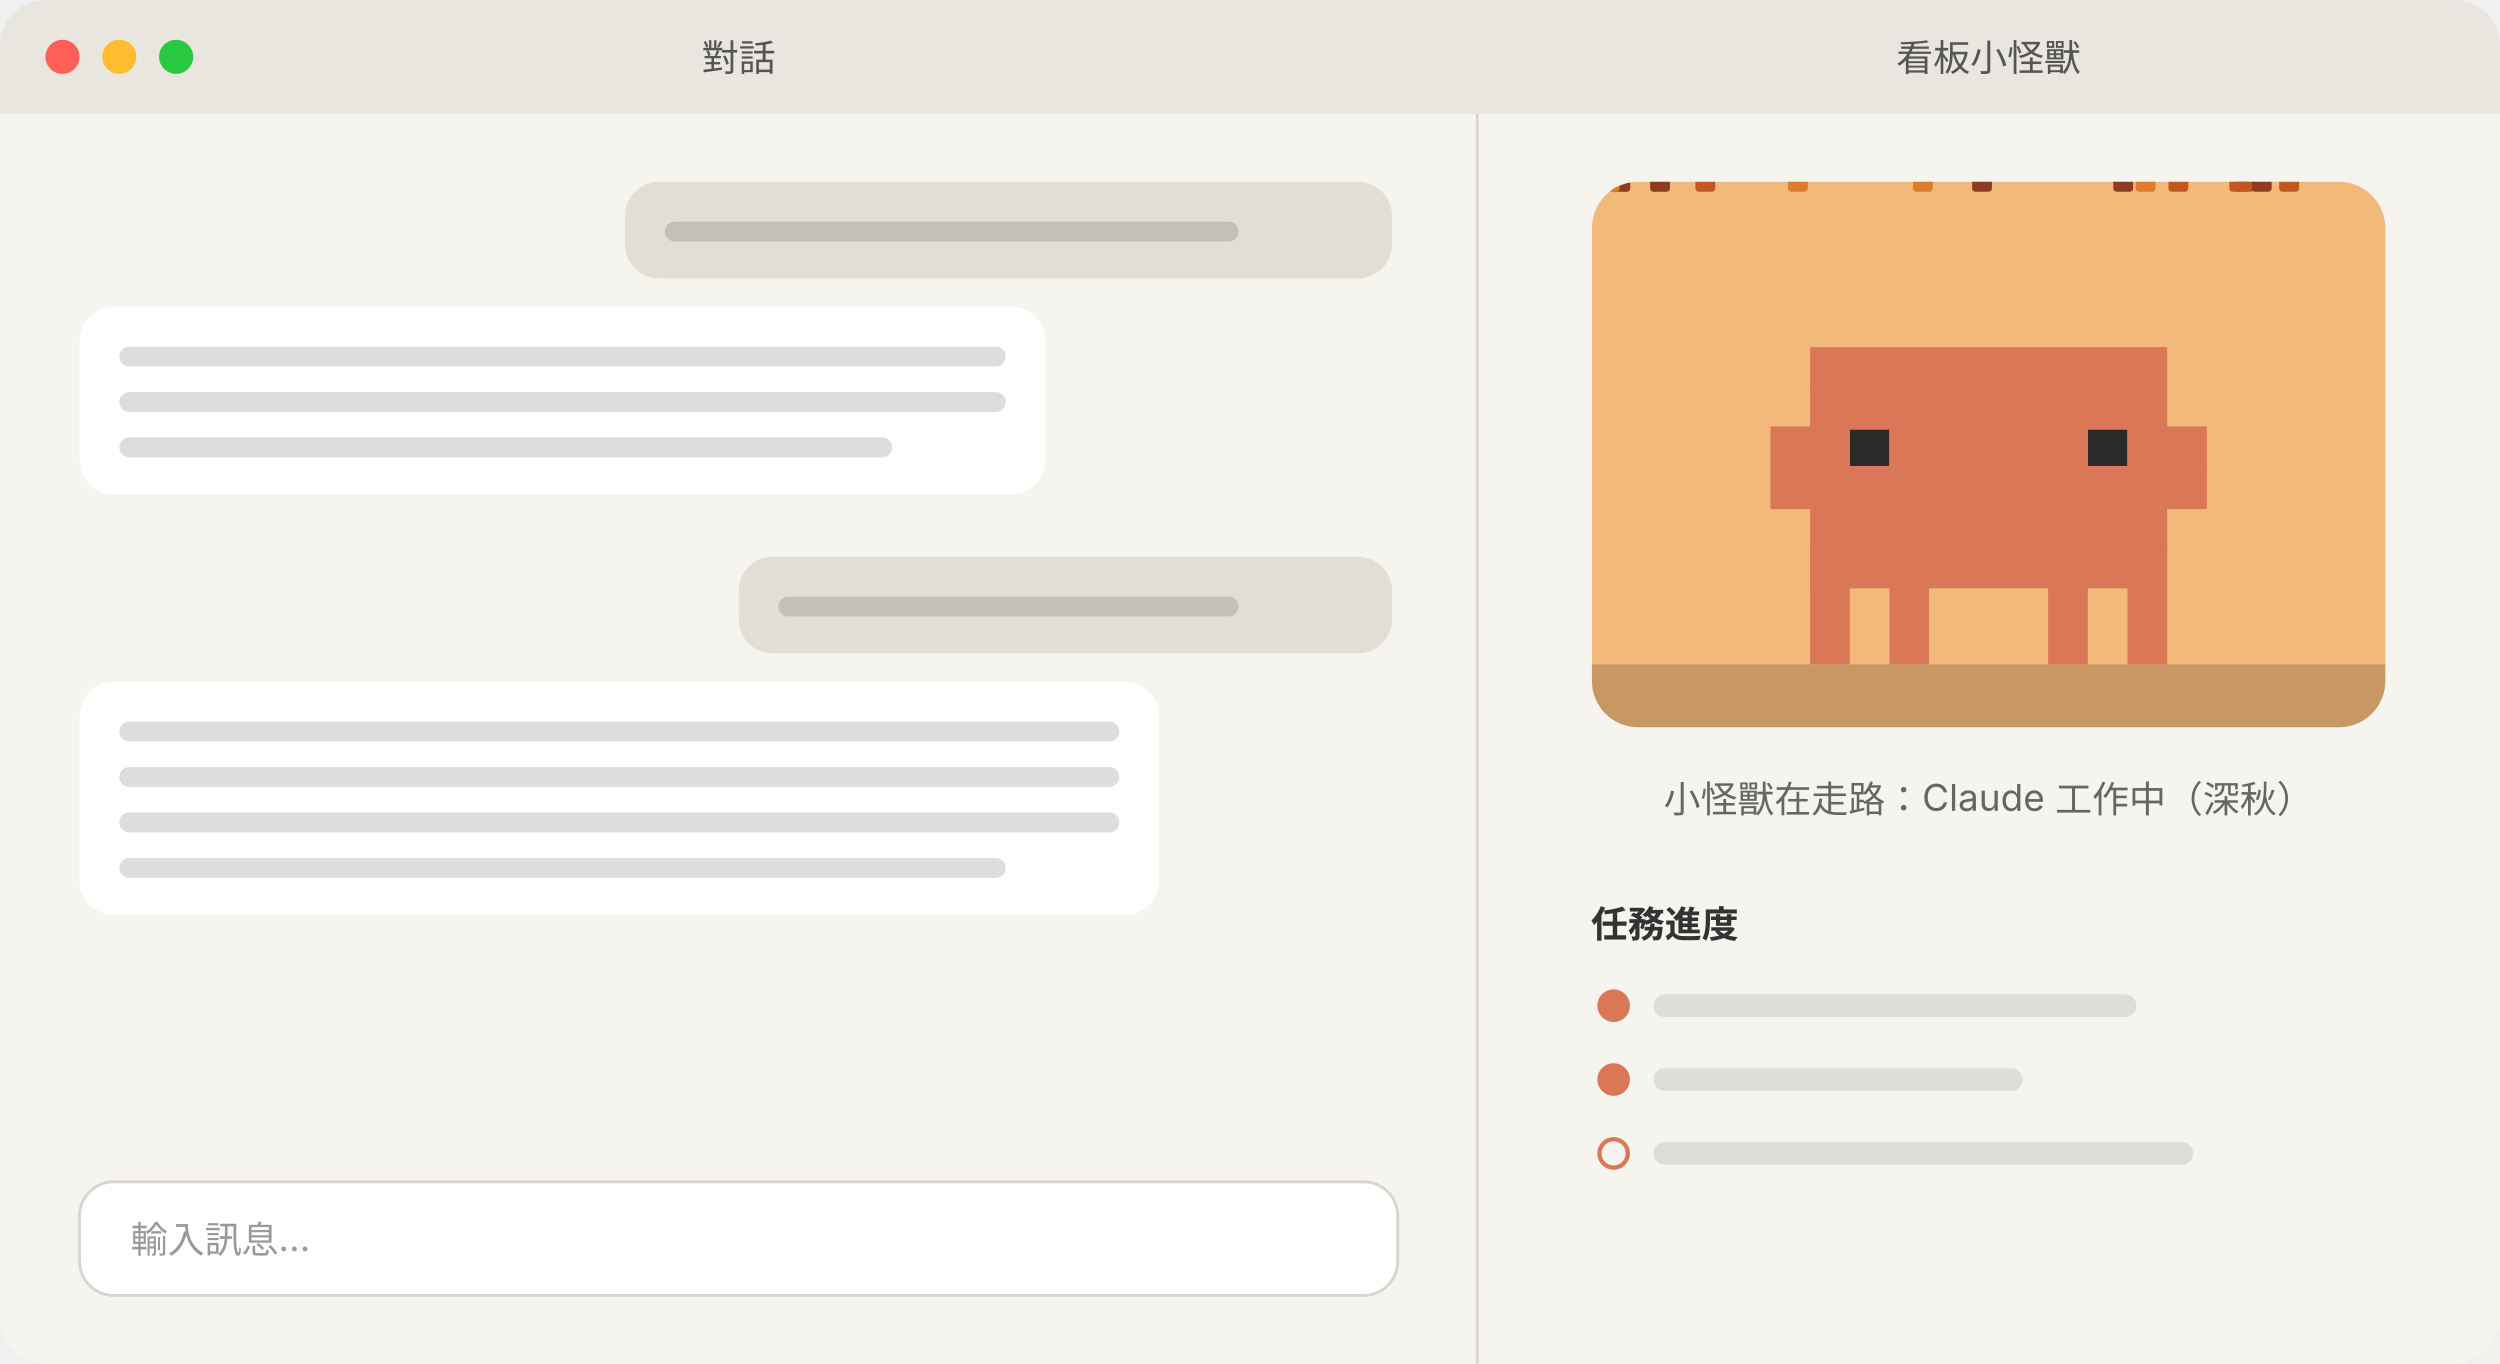
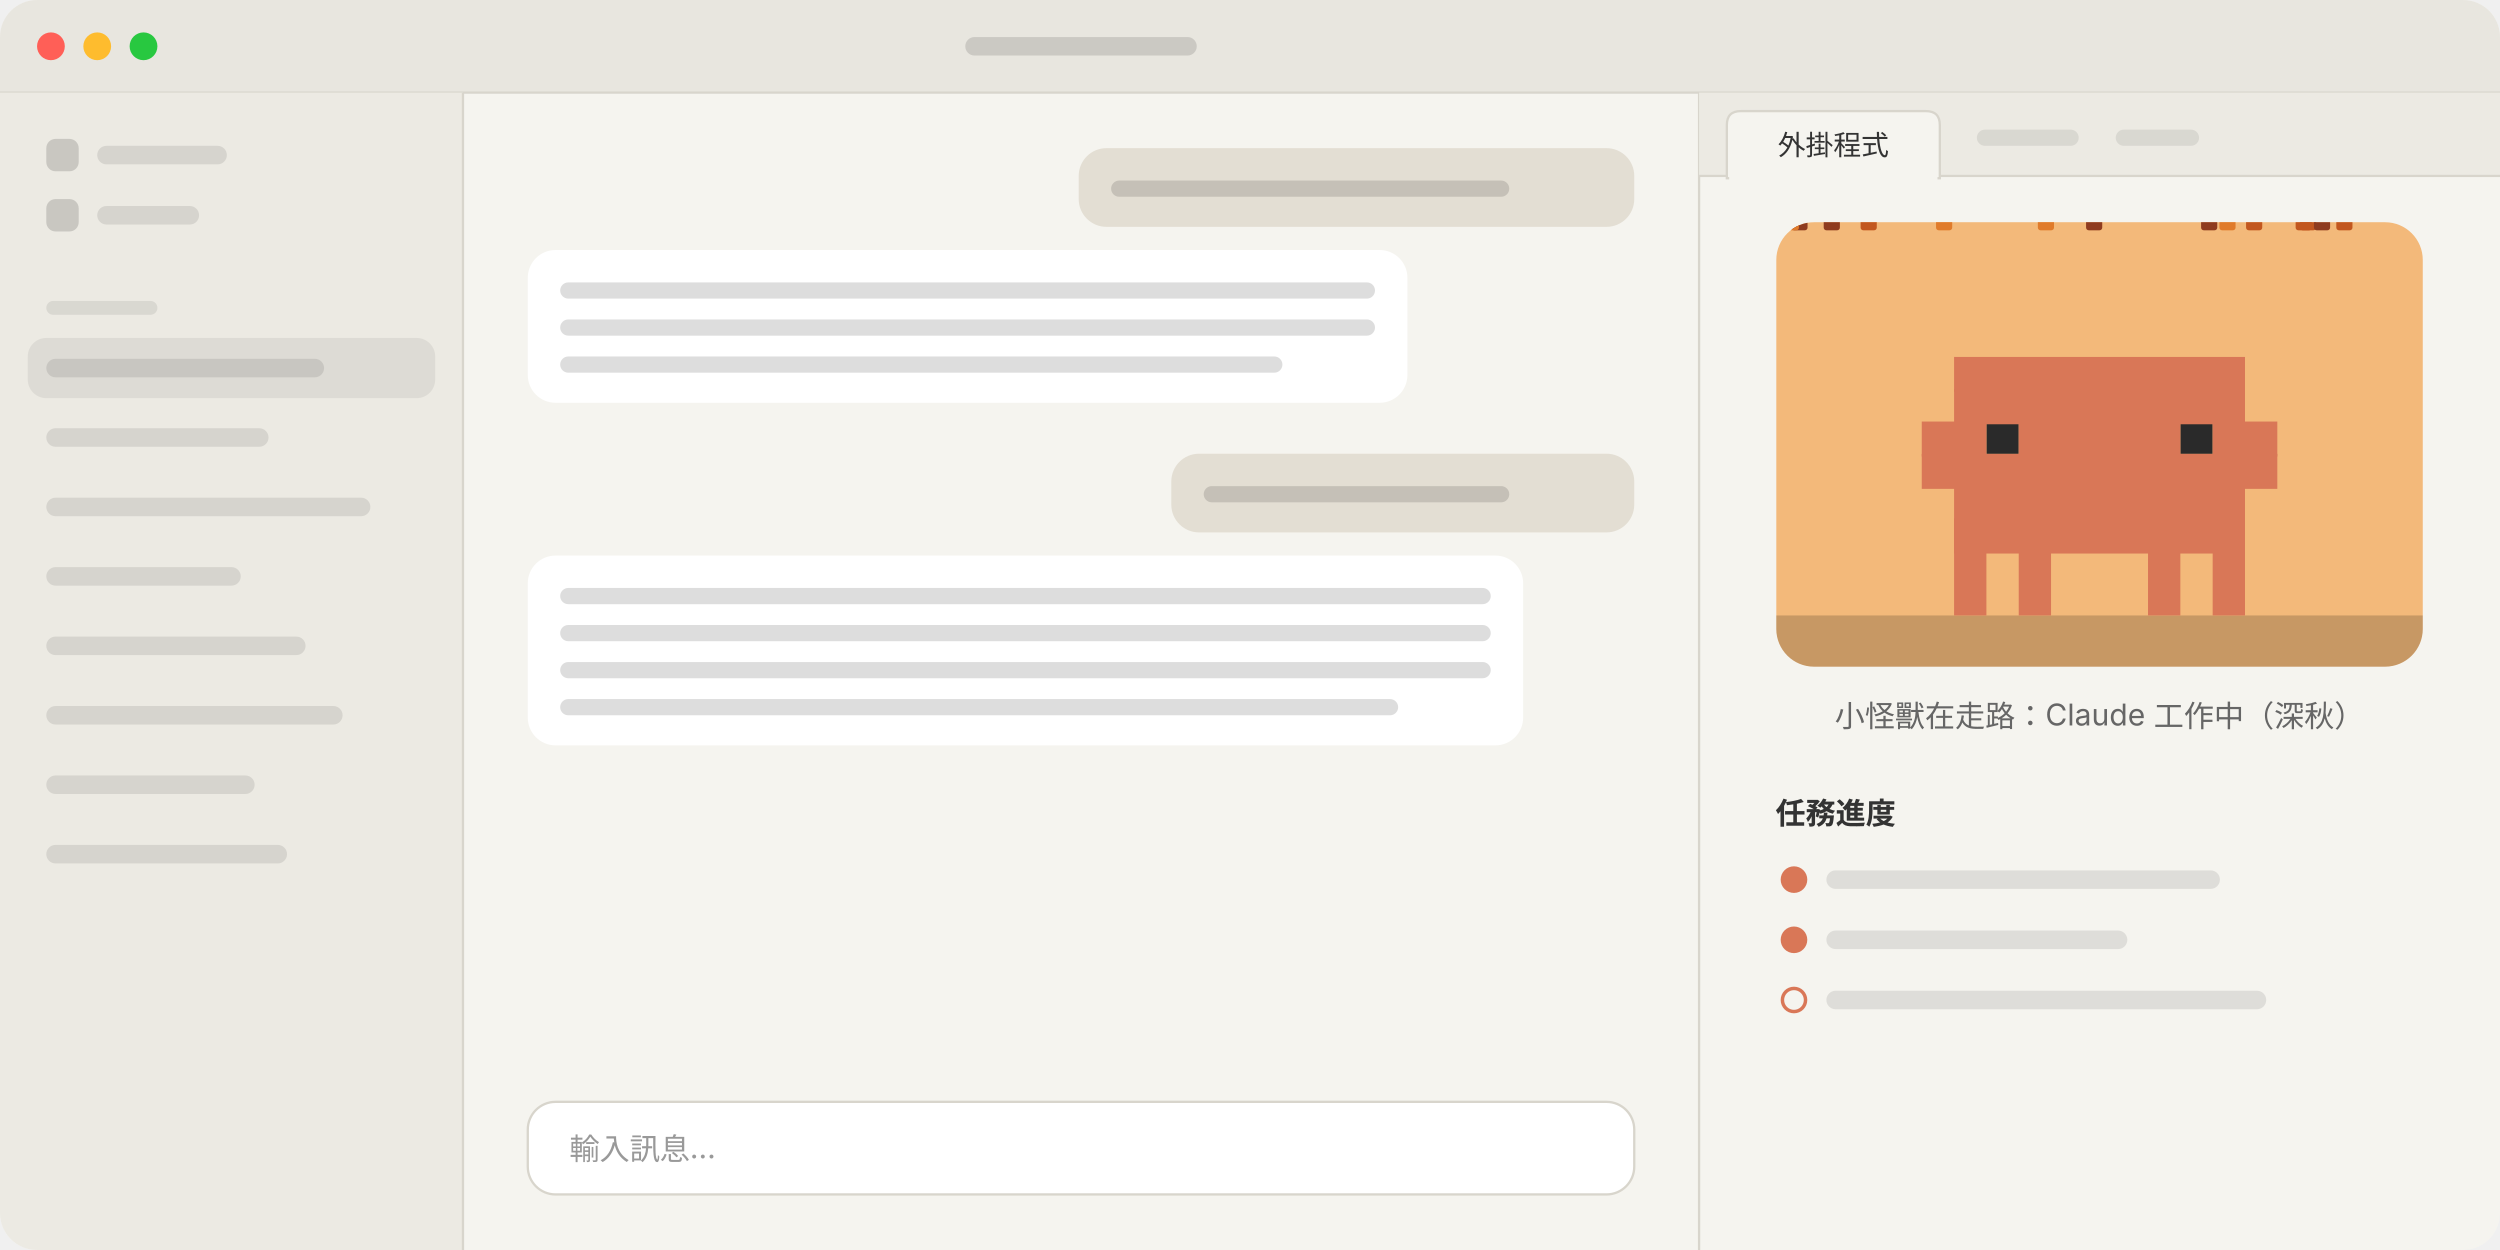
- <svg xmlns="http://www.w3.org/2000/svg" viewBox="0 0 880 480" width="880" height="480" font-family="-apple-system, 'PingFang TC', 'Noto Sans TC', sans-serif">
-   <rect width="880" height="480" rx="16" fill="#F5F4EF" />
-   <rect width="880" height="40" rx="16" fill="#E8E6DF" />
-   <rect y="24" width="880" height="16" fill="#E8E6DF" />
-   <circle cx="22" cy="20" r="6" fill="#FF5F57" />
-   <circle cx="42" cy="20" r="6" fill="#FEBC2E" />
-   <circle cx="62" cy="20" r="6" fill="#28C840" />
-   <text x="260" y="25" text-anchor="middle" font-size="13" fill="#555">對話</text>
-   <text x="700" y="25" text-anchor="middle" font-size="13" fill="#555">看板小怪獸</text>
-   <line x1="520" y1="40" x2="520" y2="480" stroke="#D8D5CC" />
-   <rect x="220" y="64" width="270" height="34" rx="12" fill="#E3DED3" />
-   <rect x="234" y="78" width="202" height="7" rx="3.5" fill="#00000022" />
-   <rect x="28" y="108" width="340" height="66" rx="12" fill="#FFFFFF" />
-   <rect x="42" y="122" width="312" height="7" rx="3.5" fill="#00000022" />
-   <rect x="42" y="138" width="312" height="7" rx="3.5" fill="#00000022" />
-   <rect x="42" y="154" width="272" height="7" rx="3.5" fill="#00000022" />
-   <rect x="260" y="196" width="230" height="34" rx="12" fill="#E3DED3" />
-   <rect x="274" y="210" width="162" height="7" rx="3.5" fill="#00000022" />
-   <rect x="28" y="240" width="380" height="82" rx="12" fill="#FFFFFF" />
-   <rect x="42" y="254" width="352" height="7" rx="3.5" fill="#00000022" />
-   <rect x="42" y="270" width="352" height="7" rx="3.5" fill="#00000022" />
-   <rect x="42" y="286" width="352" height="7" rx="3.5" fill="#00000022" />
-   <rect x="42" y="302" width="312" height="7" rx="3.5" fill="#00000022" />
-   <rect x="28" y="416" width="464" height="40" rx="12" fill="#FFFFFF" stroke="#D8D5CC" />
-   <text x="46" y="441" font-size="13" fill="#999">輸入訊息…</text>
-   <svg class="walk" viewBox="-54 -50 240 165" x="560" y="64" width="280" height="192">
-     <style>@keyframes blink{0%,88%,100%{transform:scaleY(0)}90.5%{transform:scaleY(.8)}92.5%,94.5%{transform:scaleY(1)}96.5%{transform:scaleY(.8)}}@keyframes bob{0%,100%{transform:translateY(0)}50%{transform:translateY(-6px)}}@keyframes hop{0%,100%{transform:translateY(0)}40%{transform:translateY(-16px)}60%{transform:translateY(-16px)}}@keyframes legA{0%,100%{transform:translateY(0)}50%{transform:translateY(-5px)}}@keyframes legB{0%,100%{transform:translateY(-5px)}50%{transform:translateY(0)}}@keyframes breathe{0%,100%{transform:scaleY(1)}50%{transform:scaleY(.95)}}@keyframes z{0%{opacity:0;transform:translate(0,0)}30%{opacity:1}100%{opacity:0;transform:translate(10px,-18px)}}@keyframes fall{0%{transform:translate(0,0);opacity:0}10%{opacity:1}90%{opacity:1}100%{transform:translate(8px,165px);opacity:0}}@keyframes drift{0%{transform:translate(0,0) rotate(0);opacity:0}10%{opacity:1}50%{transform:translate(14px,82px) rotate(180deg)}90%{opacity:1}100%{transform:translate(-4px,165px) rotate(360deg);opacity:0}}@keyframes rain{0%{transform:translate(0,0)}100%{transform:translate(-6px,170px)}}@keyframes rise{0%{transform:translate(0,0);opacity:0}15%{opacity:1}85%{opacity:1}100%{transform:translate(6px,-150px);opacity:0}}@keyframes twinkle{0%,100%{opacity:.25}50%{opacity:1}}@keyframes spin{to{transform:rotate(360deg)}}@keyframes sway{0%,100%{transform:rotate(-6deg)}50%{transform:rotate(6deg)}}@keyframes burst{0%{transform:scale(.1);opacity:0}15%{opacity:1}70%{transform:scale(1);opacity:1}100%{transform:scale(1.15);opacity:0}}@keyframes heat{0%{transform:translateY(0);opacity:0}30%{opacity:.8}100%{transform:translateY(-26px);opacity:0}}@keyframes drip{0%,60%{transform:translateY(0);opacity:0}70%{opacity:1}100%{transform:translateY(14px);opacity:0}}.lid{transform-box:fill-box;transform-origin:50% 0;transform:scaleY(0);animation:blink 3.5s infinite}.bob .body{animation:bob .9s ease-in-out infinite}.walk .body{animation:bob .4s steps(2) infinite}.walk .la{animation:legA .4s steps(2) infinite}.walk .lb{animation:legB .4s steps(2) infinite}.jump .all{animation:hop .7s ease-in-out infinite}.sleep .body{transform-box:fill-box;transform-origin:50% 100%;animation:breathe 2.4s ease-in-out infinite}.sleep .z1{animation:z 2.4s infinite}.sleep .z2{animation:z 2.4s 1.2s infinite}.fall{animation:fall 5s linear infinite}.drift{animation:drift 7s linear infinite}.rain{animation:rain 1s linear infinite}.rise{animation:rise 6s linear infinite}.twinkle{animation:twinkle 2s ease-in-out infinite}.spin{animation:spin 12s linear infinite}.sway{animation:sway 2.4s ease-in-out infinite}.heat{animation:heat 1.8s ease-out infinite}.burst{animation:burst 1.8s ease-out infinite}.drip{animation:drip 2.2s ease-in infinite}</style>
-     <defs>
-       <clipPath id="frame">
-         <rect x="-54" y="-50" width="240" height="165" rx="14" />
-       </clipPath>
-     </defs>
-     <g clip-path="url(#frame)">
-       <rect x="-54" y="-50" width="240" height="165" rx="14" fill="#F3B97A" />
-       <rect x="-54" y="96" width="240" height="19" fill="#0000002e" />
-       <g transform="translate(141.8 -50)">
-         <g class="drift" style="animation-duration:6s;animation-delay:-3.60s">
-           <rect x="-3" y="-3" width="6" height="6" rx="1" fill="#C2571F" />
+ <svg xmlns="http://www.w3.org/2000/svg" viewBox="0 0 1080 540" width="1080" height="540" font-family="-apple-system, 'PingFang TC', 'Noto Sans TC', sans-serif">
+   <defs>
+     <clipPath id="win">
+       <rect width="1080" height="540" rx="16" />
+     </clipPath>
+   </defs>
+   <g clip-path="url(#win)">
+     <rect width="1080" height="540" fill="#F5F4EF" />
+     <rect width="1080" height="40" fill="#E8E6DF" />
+     <line x1="0" y1="40" x2="1080" y2="40" stroke="#D8D5CC" />
+     <circle cx="22" cy="20" r="6" fill="#FF5F57" />
+     <circle cx="42" cy="20" r="6" fill="#FEBC2E" />
+     <circle cx="62" cy="20" r="6" fill="#28C840" />
+     <rect x="417" y="16" width="100" height="8" rx="4" fill="#00000020" />
+     <rect y="40" width="200" height="500" fill="#ECEAE3" />
+     <line x1="200" y1="40" x2="200" y2="540" stroke="#D8D5CC" />
+     <rect x="20" y="60" width="14" height="14" rx="4" fill="#00000026" />
+     <rect x="42" y="63" width="56" height="8" rx="4" fill="#00000018" />
+     <rect x="20" y="86" width="14" height="14" rx="4" fill="#00000026" />
+     <rect x="42" y="89" width="44" height="8" rx="4" fill="#00000018" />
+     <rect x="20" y="130" width="48" height="6" rx="3" fill="#00000014" />
+     <rect x="12" y="146" width="176" height="26" rx="8" fill="#00000010" />
+     <rect x="20" y="155" width="120" height="8" rx="4" fill="#00000018" />
+     <rect x="20" y="185" width="96" height="8" rx="4" fill="#00000018" />
+     <rect x="20" y="215" width="140" height="8" rx="4" fill="#00000018" />
+     <rect x="20" y="245" width="84" height="8" rx="4" fill="#00000018" />
+     <rect x="20" y="275" width="112" height="8" rx="4" fill="#00000018" />
+     <rect x="20" y="305" width="128" height="8" rx="4" fill="#00000018" />
+     <rect x="20" y="335" width="90" height="8" rx="4" fill="#00000018" />
+     <rect x="20" y="365" width="104" height="8" rx="4" fill="#00000018" />
+     <line x1="734" y1="40" x2="734" y2="540" stroke="#D8D5CC" />
+     <rect x="466" y="64" width="240" height="34" rx="12" fill="#E3DED3" />
+     <rect x="480" y="78" width="172" height="7" rx="3.5" fill="#00000022" />
+     <rect x="228" y="108" width="380" height="66" rx="12" fill="#FFFFFF" />
+     <rect x="242" y="122" width="352" height="7" rx="3.5" fill="#00000022" />
+     <rect x="242" y="138" width="352" height="7" rx="3.5" fill="#00000022" />
+     <rect x="242" y="154" width="312" height="7" rx="3.5" fill="#00000022" />
+     <rect x="506" y="196" width="200" height="34" rx="12" fill="#E3DED3" />
+     <rect x="520" y="210" width="132" height="7" rx="3.5" fill="#00000022" />
+     <rect x="228" y="240" width="430" height="82" rx="12" fill="#FFFFFF" />
+     <rect x="242" y="254" width="402" height="7" rx="3.5" fill="#00000022" />
+     <rect x="242" y="270" width="402" height="7" rx="3.5" fill="#00000022" />
+     <rect x="242" y="286" width="402" height="7" rx="3.5" fill="#00000022" />
+     <rect x="242" y="302" width="362" height="7" rx="3.5" fill="#00000022" />
+     <rect x="228" y="476" width="478" height="40" rx="12" fill="#FFFFFF" stroke="#D8D5CC" />
+     <text x="246" y="501" font-size="13" fill="#999">輸入訊息…</text>
+     <rect x="734" y="40" width="346" height="36" fill="#ECEAE3" />
+     <line x1="734" y1="76" x2="1080" y2="76" stroke="#D8D5CC" />
+     <path d="M746 77 V54 q0 -6 6 -6 H832 q6 0 6 6 V77Z" fill="#F5F4EF" stroke="#D8D5CC" />
+     <rect x="747" y="74" width="90" height="4" fill="#F5F4EF" />
+     <text x="792" y="67" text-anchor="middle" font-size="12" fill="#333">外掛程式</text>
+     <rect x="854" y="56" width="44" height="7" rx="3.5" fill="#00000014" />
+     <rect x="914" y="56" width="36" height="7" rx="3.5" fill="#00000014" />
+     <svg class="walk" viewBox="-54 -50 240 165" x="767" y="96" width="280" height="192">
+       <style>@keyframes blink{0%,88%,100%{transform:scaleY(0)}90.5%{transform:scaleY(.8)}92.5%,94.5%{transform:scaleY(1)}96.5%{transform:scaleY(.8)}}@keyframes bob{0%,100%{transform:translateY(0)}50%{transform:translateY(-6px)}}@keyframes hop{0%,100%{transform:translateY(0)}40%{transform:translateY(-16px)}60%{transform:translateY(-16px)}}@keyframes legA{0%,100%{transform:translateY(0)}50%{transform:translateY(-5px)}}@keyframes legB{0%,100%{transform:translateY(-5px)}50%{transform:translateY(0)}}@keyframes breathe{0%,100%{transform:scaleY(1)}50%{transform:scaleY(.95)}}@keyframes z{0%{opacity:0;transform:translate(0,0)}30%{opacity:1}100%{opacity:0;transform:translate(10px,-18px)}}@keyframes fall{0%{transform:translate(0,0);opacity:0}10%{opacity:1}90%{opacity:1}100%{transform:translate(8px,165px);opacity:0}}@keyframes drift{0%{transform:translate(0,0) rotate(0);opacity:0}10%{opacity:1}50%{transform:translate(14px,82px) rotate(180deg)}90%{opacity:1}100%{transform:translate(-4px,165px) rotate(360deg);opacity:0}}@keyframes rain{0%{transform:translate(0,0)}100%{transform:translate(-6px,170px)}}@keyframes rise{0%{transform:translate(0,0);opacity:0}15%{opacity:1}85%{opacity:1}100%{transform:translate(6px,-150px);opacity:0}}@keyframes twinkle{0%,100%{opacity:.25}50%{opacity:1}}@keyframes spin{to{transform:rotate(360deg)}}@keyframes sway{0%,100%{transform:rotate(-6deg)}50%{transform:rotate(6deg)}}@keyframes burst{0%{transform:scale(.1);opacity:0}15%{opacity:1}70%{transform:scale(1);opacity:1}100%{transform:scale(1.15);opacity:0}}@keyframes heat{0%{transform:translateY(0);opacity:0}30%{opacity:.8}100%{transform:translateY(-26px);opacity:0}}@keyframes drip{0%,60%{transform:translateY(0);opacity:0}70%{opacity:1}100%{transform:translateY(14px);opacity:0}}.lid{transform-box:fill-box;transform-origin:50% 0;transform:scaleY(0);animation:blink 3.5s infinite}.bob .body{animation:bob .9s ease-in-out infinite}.walk .body{animation:bob .4s steps(2) infinite}.walk .la{animation:legA .4s steps(2) infinite}.walk .lb{animation:legB .4s steps(2) infinite}.jump .all{animation:hop .7s ease-in-out infinite}.sleep .body{transform-box:fill-box;transform-origin:50% 100%;animation:breathe 2.4s ease-in-out infinite}.sleep .z1{animation:z 2.4s infinite}.sleep .z2{animation:z 2.4s 1.2s infinite}.fall{animation:fall 5s linear infinite}.drift{animation:drift 7s linear infinite}.rain{animation:rain 1s linear infinite}.rise{animation:rise 6s linear infinite}.twinkle{animation:twinkle 2s ease-in-out infinite}.spin{animation:spin 12s linear infinite}.sway{animation:sway 2.4s ease-in-out infinite}.heat{animation:heat 1.8s ease-out infinite}.burst{animation:burst 1.8s ease-out infinite}.drip{animation:drip 2.2s ease-in infinite}</style>
+       <defs>
+         <clipPath id="frame">
+           <rect x="-54" y="-50" width="240" height="165" rx="14" />
+         </clipPath>
+       </defs>
+       <g clip-path="url(#frame)">
+         <rect x="-54" y="-50" width="240" height="165" rx="14" fill="#F3B97A" />
+         <rect x="-54" y="96" width="240" height="19" fill="#0000002e" />
+         <g transform="translate(141.8 -50)">
+           <g class="drift" style="animation-duration:6s;animation-delay:-3.60s">
+             <rect x="-3" y="-3" width="6" height="6" rx="1" fill="#C2571F" />
+           </g>
        </g>
-       </g>
-       <g transform="translate(-45.4 -50)">
-         <g class="drift" style="animation-duration:6s;animation-delay:-1.80s">
-           <rect x="-3" y="-3" width="6" height="6" rx="1" fill="#8E3B1F" />
+         <g transform="translate(-45.4 -50)">
+           <g class="drift" style="animation-duration:6s;animation-delay:-1.80s">
+             <rect x="-3" y="-3" width="6" height="6" rx="1" fill="#8E3B1F" />
+           </g>
        </g>
-       </g>
-       <g transform="translate(-48.6 -50)">
-         <g class="drift" style="animation-duration:6s;animation-delay:-0.00s">
-           <rect x="-3" y="-3" width="6" height="6" rx="1" fill="#E07B2B" />
+         <g transform="translate(-48.6 -50)">
+           <g class="drift" style="animation-duration:6s;animation-delay:-0.00s">
+             <rect x="-3" y="-3" width="6" height="6" rx="1" fill="#E07B2B" />
+           </g>
        </g>
-       </g>
-       <g transform="translate(143.4 -50)">
-         <g class="drift" style="animation-duration:6s;animation-delay:-4.20s">
-           <rect x="-3" y="-3" width="6" height="6" rx="1" fill="#C2571F" />
+         <g transform="translate(143.4 -50)">
+           <g class="drift" style="animation-duration:6s;animation-delay:-4.20s">
+             <rect x="-3" y="-3" width="6" height="6" rx="1" fill="#C2571F" />
+           </g>
        </g>
-       </g>
-       <g transform="translate(-33.4 -50)">
-         <g class="drift" style="animation-duration:6s;animation-delay:-2.40s">
-           <rect x="-3" y="-3" width="6" height="6" rx="1" fill="#8E3B1F" />
+         <g transform="translate(-33.4 -50)">
+           <g class="drift" style="animation-duration:6s;animation-delay:-2.40s">
+             <rect x="-3" y="-3" width="6" height="6" rx="1" fill="#8E3B1F" />
+           </g>
        </g>
-       </g>
-       <g transform="translate(8.3 -50)">
-         <g class="drift" style="animation-duration:6s;animation-delay:-0.60s">
-           <rect x="-3" y="-3" width="6" height="6" rx="1" fill="#E07B2B" />
+         <g transform="translate(8.3 -50)">
+           <g class="drift" style="animation-duration:6s;animation-delay:-0.60s">
+             <rect x="-3" y="-3" width="6" height="6" rx="1" fill="#E07B2B" />
+           </g>
        </g>
-       </g>
-       <g transform="translate(-19.7 -50)">
-         <g class="drift" style="animation-duration:6s;animation-delay:-4.80s">
-           <rect x="-3" y="-3" width="6" height="6" rx="1" fill="#C2571F" />
+         <g transform="translate(-19.7 -50)">
+           <g class="drift" style="animation-duration:6s;animation-delay:-4.80s">
+             <rect x="-3" y="-3" width="6" height="6" rx="1" fill="#C2571F" />
+           </g>
        </g>
-       </g>
-       <g transform="translate(106.7 -50)">
-         <g class="drift" style="animation-duration:6s;animation-delay:-3.00s">
-           <rect x="-3" y="-3" width="6" height="6" rx="1" fill="#8E3B1F" />
+         <g transform="translate(106.7 -50)">
+           <g class="drift" style="animation-duration:6s;animation-delay:-3.00s">
+             <rect x="-3" y="-3" width="6" height="6" rx="1" fill="#8E3B1F" />
+           </g>
        </g>
-       </g>
-       <g transform="translate(46.1 -50)">
-         <g class="drift" style="animation-duration:6s;animation-delay:-1.20s">
-           <rect x="-3" y="-3" width="6" height="6" rx="1" fill="#E07B2B" />
+         <g transform="translate(46.1 -50)">
+           <g class="drift" style="animation-duration:6s;animation-delay:-1.20s">
+             <rect x="-3" y="-3" width="6" height="6" rx="1" fill="#E07B2B" />
+           </g>
        </g>
-       </g>
-       <g transform="translate(123.4 -50)">
-         <g class="drift" style="animation-duration:6s;animation-delay:-5.40s">
-           <rect x="-3" y="-3" width="6" height="6" rx="1" fill="#C2571F" />
+         <g transform="translate(123.4 -50)">
+           <g class="drift" style="animation-duration:6s;animation-delay:-5.40s">
+             <rect x="-3" y="-3" width="6" height="6" rx="1" fill="#C2571F" />
+           </g>
        </g>
-       </g>
-       <g transform="translate(148.6 -50)">
-         <g class="drift" style="animation-duration:6s;animation-delay:-3.60s">
-           <rect x="-3" y="-3" width="6" height="6" rx="1" fill="#8E3B1F" />
+         <g transform="translate(148.6 -50)">
+           <g class="drift" style="animation-duration:6s;animation-delay:-3.60s">
+             <rect x="-3" y="-3" width="6" height="6" rx="1" fill="#8E3B1F" />
+           </g>
        </g>
-       </g>
-       <g transform="translate(113.5 -50)">
-         <g class="drift" style="animation-duration:6s;animation-delay:-1.80s">
-           <rect x="-3" y="-3" width="6" height="6" rx="1" fill="#E07B2B" />
+         <g transform="translate(113.5 -50)">
+           <g class="drift" style="animation-duration:6s;animation-delay:-1.80s">
+             <rect x="-3" y="-3" width="6" height="6" rx="1" fill="#E07B2B" />
+           </g>
        </g>
-       </g>
-       <g transform="translate(156.9 -50)">
-         <g class="drift" style="animation-duration:6s;animation-delay:-0.00s">
-           <rect x="-3" y="-3" width="6" height="6" rx="1" fill="#C2571F" />
+         <g transform="translate(156.9 -50)">
+           <g class="drift" style="animation-duration:6s;animation-delay:-0.00s">
+             <rect x="-3" y="-3" width="6" height="6" rx="1" fill="#C2571F" />
+           </g>
        </g>
-       </g>
-       <g transform="translate(64.0 -50)">
-         <g class="drift" style="animation-duration:6s;animation-delay:-4.20s">
-           <rect x="-3" y="-3" width="6" height="6" rx="1" fill="#8E3B1F" />
+         <g transform="translate(64.0 -50)">
+           <g class="drift" style="animation-duration:6s;animation-delay:-4.20s">
+             <rect x="-3" y="-3" width="6" height="6" rx="1" fill="#8E3B1F" />
+           </g>
        </g>
-       </g>
-       <g class="all">
-         <g class="la">
-           <rect x="12" y="60" width="12" height="36" fill="#D97757" />
-         </g>
-         <g class="lb">
-           <rect x="36" y="60" width="12" height="36" fill="#D97757" />
-         </g>
-         <g class="la">
-           <rect x="84" y="60" width="12" height="36" fill="#D97757" />
-         </g>
-         <g class="lb">
-           <rect x="108" y="60" width="12" height="36" fill="#D97757" />
-         </g>
-         <g class="body">
-           <rect x="24" y="24" width="12" height="12" fill="#2a2a2a" />
-           <rect x="96" y="24" width="12" height="12" fill="#2a2a2a" />
-           <rect x="12" y="0" width="108" height="13" fill="#D97757" />
-           <rect x="12" y="12" width="108" height="13" fill="#D97757" />
-           <rect x="0" y="24" width="24" height="13" fill="#D97757" />
-           <rect x="36" y="24" width="60" height="13" fill="#D97757" />
-           <rect x="108" y="24" width="24" height="13" fill="#D97757" />
-           <rect x="0" y="36" width="132" height="13" fill="#D97757" />
-           <rect x="12" y="48" width="108" height="13" fill="#D97757" />
-           <rect x="12" y="60" width="108" height="13" fill="#D97757" />
-           <g class="lid">
-             <rect x="24" y="24" width="12.5" height="12.5" fill="#D97757" />
-             <rect x="96" y="24" width="12.5" height="12.5" fill="#D97757" />
+         <g class="all">
+           <g class="la">
+             <rect x="12" y="60" width="12" height="36" fill="#D97757" />
+           </g>
+           <g class="lb">
+             <rect x="36" y="60" width="12" height="36" fill="#D97757" />
+           </g>
+           <g class="la">
+             <rect x="84" y="60" width="12" height="36" fill="#D97757" />
+           </g>
+           <g class="lb">
+             <rect x="108" y="60" width="12" height="36" fill="#D97757" />
+           </g>
+           <g class="body">
+             <rect x="24" y="24" width="12" height="12" fill="#2a2a2a" />
+             <rect x="96" y="24" width="12" height="12" fill="#2a2a2a" />
+             <rect x="12" y="0" width="108" height="13" fill="#D97757" />
+             <rect x="12" y="12" width="108" height="13" fill="#D97757" />
+             <rect x="0" y="24" width="24" height="13" fill="#D97757" />
+             <rect x="36" y="24" width="60" height="13" fill="#D97757" />
+             <rect x="108" y="24" width="24" height="13" fill="#D97757" />
+             <rect x="0" y="36" width="132" height="13" fill="#D97757" />
+             <rect x="12" y="48" width="108" height="13" fill="#D97757" />
+             <rect x="12" y="60" width="108" height="13" fill="#D97757" />
+             <g class="lid">
+               <rect x="24" y="24" width="12.5" height="12.5" fill="#D97757" />
+               <rect x="96" y="24" width="12.5" height="12.5" fill="#D97757" />
+             </g>
          </g>
        </g>
      </g>
-     </g>
-   </svg>
-   <text x="700" y="286" text-anchor="middle" font-size="13" fill="#666">小怪獸在走路：Claude 工作中（深秋）</text>
-   <text x="560" y="330" font-size="13" font-weight="600" fill="#333">任務進度</text>
-   <circle cx="568" cy="354" r="5" fill="#D97757" stroke="#D97757" stroke-width="1.5" />
-   <rect x="582" y="350" width="170" height="8" rx="4" fill="#00000018" />
-   <circle cx="568" cy="380" r="5" fill="#D97757" stroke="#D97757" stroke-width="1.5" />
-   <rect x="582" y="376" width="130" height="8" rx="4" fill="#00000018" />
-   <circle cx="568" cy="406" r="5" fill="none" stroke="#D97757" stroke-width="1.5" />
-   <rect x="582" y="402" width="190" height="8" rx="4" fill="#00000018" />
+     </svg>
+     <text x="907" y="314" text-anchor="middle" font-size="13" fill="#666">小怪獸在走路：Claude 工作中（深秋）</text>
+     <text x="767" y="356" font-size="13" font-weight="600" fill="#333">任務進度</text>
+     <circle cx="775" cy="380" r="5" fill="#D97757" stroke="#D97757" stroke-width="1.5" />
+     <rect x="789" y="376" width="170" height="8" rx="4" fill="#00000018" />
+     <circle cx="775" cy="406" r="5" fill="#D97757" stroke="#D97757" stroke-width="1.5" />
+     <rect x="789" y="402" width="130" height="8" rx="4" fill="#00000018" />
+     <circle cx="775" cy="432" r="5" fill="none" stroke="#D97757" stroke-width="1.5" />
+     <rect x="789" y="428" width="190" height="8" rx="4" fill="#00000018" />
+   </g>
</svg>
